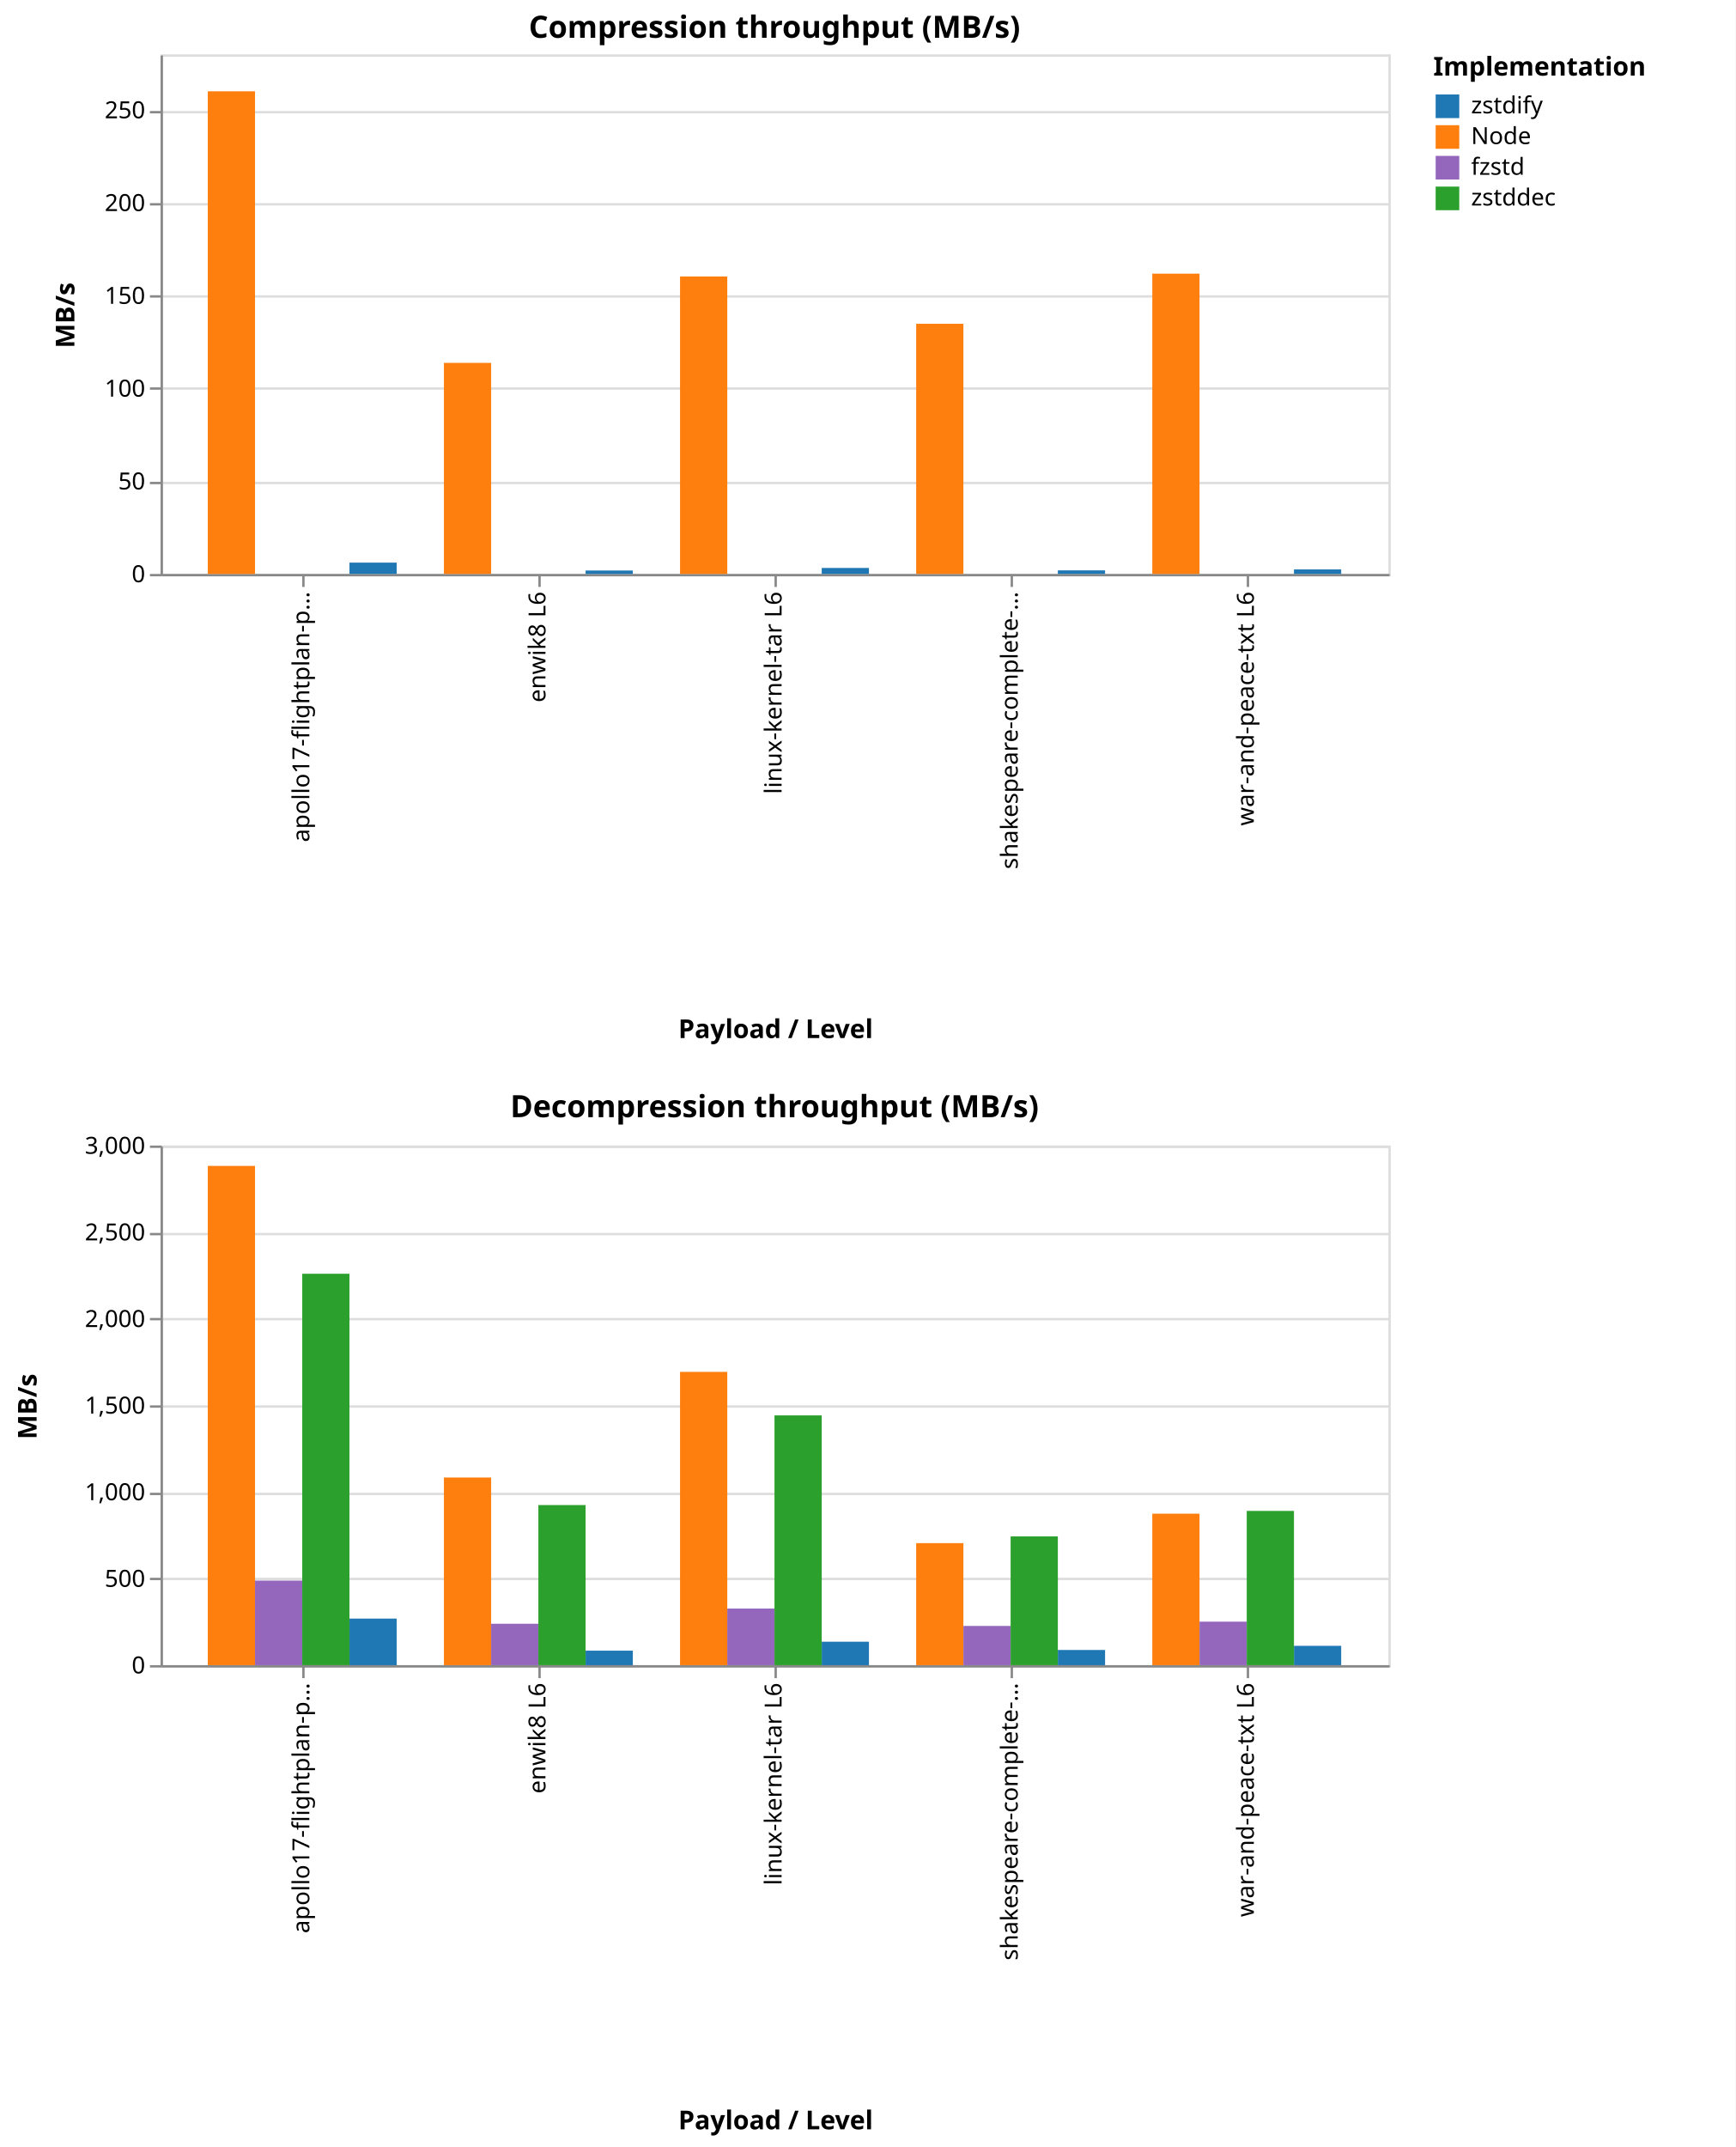
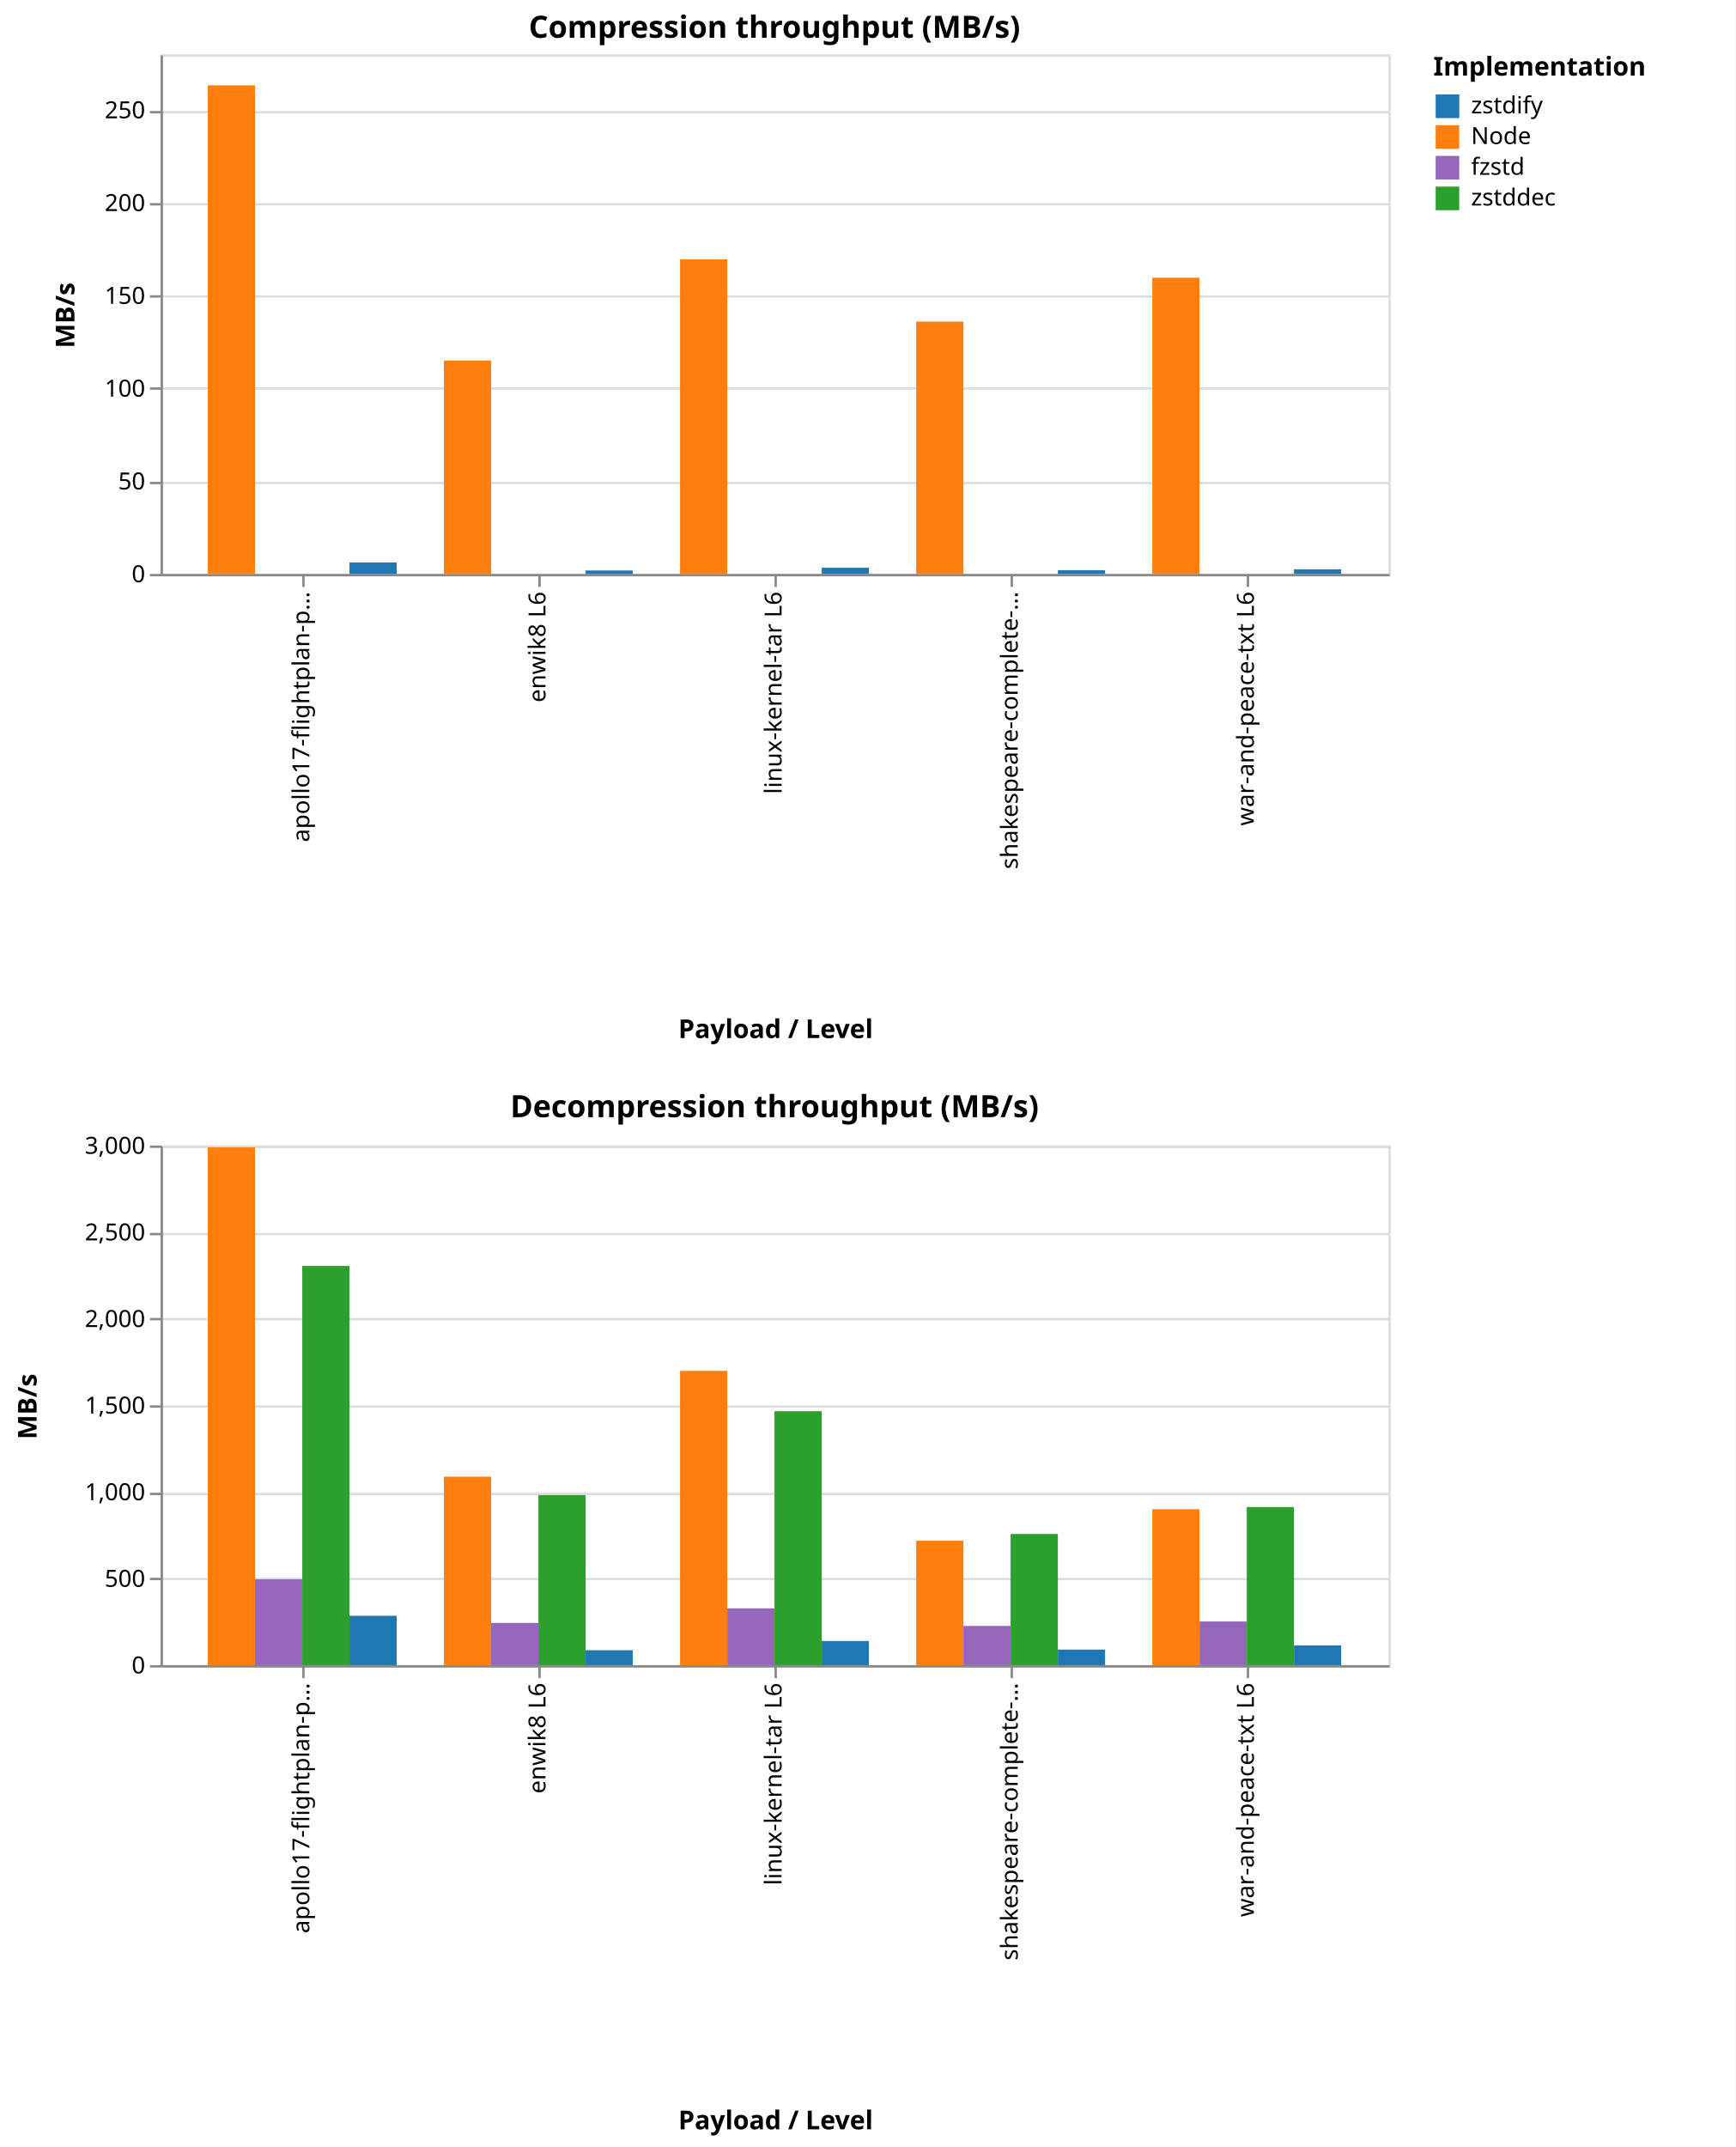
<svg xmlns="http://www.w3.org/2000/svg" version="1.1" class="marks" width="735" height="909" viewBox="0 0 735 909">
  <rect width="735" height="909" fill="white" />
  <g fill="none" stroke-miterlimit="10" transform="translate(68,23)">
    <g class="mark-group role-frame root" role="graphics-object" aria-roledescription="group mark container">
      <g transform="translate(0,0)">
        <path class="background" aria-hidden="true" d="M0,0h0v0h0Z" />
        <g>
          <g class="mark-group role-scope concat_0_group" role="graphics-object" aria-roledescription="group mark container">
            <g transform="translate(0,0)">
              <path class="background" aria-hidden="true" d="M0.5,0.5h520v220h-520Z" stroke="#ddd" />
              <g>
                <g class="mark-group role-axis" aria-hidden="true">
                  <g transform="translate(0.5,0.5)">
                    <path class="background" aria-hidden="true" d="M0,0h0v0h0Z" pointer-events="none" />
                    <g>
                      <g class="mark-rule role-axis-grid" pointer-events="none">
                        <line transform="translate(0,220)" x2="520" y2="0" stroke="#ddd" stroke-width="1" opacity="1" />
                        <line transform="translate(0,181)" x2="520" y2="0" stroke="#ddd" stroke-width="1" opacity="1" />
                        <line transform="translate(0,141)" x2="520" y2="0" stroke="#ddd" stroke-width="1" opacity="1" />
                        <line transform="translate(0,102)" x2="520" y2="0" stroke="#ddd" stroke-width="1" opacity="1" />
                        <line transform="translate(0,63)" x2="520" y2="0" stroke="#ddd" stroke-width="1" opacity="1" />
                        <line transform="translate(0,24)" x2="520" y2="0" stroke="#ddd" stroke-width="1" opacity="1" />
                      </g>
                    </g>
                    <path class="foreground" aria-hidden="true" d="" pointer-events="none" display="none" />
                  </g>
                </g>
                <g class="mark-group role-axis" role="graphics-symbol" aria-roledescription="axis" aria-label="X-axis titled 'Payload / Level' for a discrete scale with 5 values: apollo17-flightplan-pdf L6, enwik8 L6, linux-kernel-tar L6, shakespeare-complete-txt L6, war-and-peace-txt L6">
                  <g transform="translate(0.5,220.5)">
                    <path class="background" aria-hidden="true" d="M0,0h0v0h0Z" pointer-events="none" />
                    <g>
                      <g class="mark-rule role-axis-tick" pointer-events="none">
                        <line transform="translate(60,0)" x2="0" y2="5" stroke="#888" stroke-width="1" opacity="1" />
                        <line transform="translate(160,0)" x2="0" y2="5" stroke="#888" stroke-width="1" opacity="1" />
                        <line transform="translate(260,0)" x2="0" y2="5" stroke="#888" stroke-width="1" opacity="1" />
                        <line transform="translate(360,0)" x2="0" y2="5" stroke="#888" stroke-width="1" opacity="1" />
                        <line transform="translate(460,0)" x2="0" y2="5" stroke="#888" stroke-width="1" opacity="1" />
                      </g>
                      <g class="mark-text role-axis-label" pointer-events="none">
                        <text text-anchor="end" transform="translate(59.5,7) rotate(270) translate(0,3)" font-family="sans-serif" font-size="10px" fill="#000" opacity="1">apollo17-flightplan-p…</text>
                        <text text-anchor="end" transform="translate(159.5,7) rotate(270) translate(0,3)" font-family="sans-serif" font-size="10px" fill="#000" opacity="1">enwik8 L6</text>
                        <text text-anchor="end" transform="translate(259.5,7) rotate(270) translate(0,3)" font-family="sans-serif" font-size="10px" fill="#000" opacity="1">linux-kernel-tar L6</text>
                        <text text-anchor="end" transform="translate(359.5,7) rotate(270) translate(0,3)" font-family="sans-serif" font-size="10px" fill="#000" opacity="1">shakespeare-complete-…</text>
                        <text text-anchor="end" transform="translate(459.5,7) rotate(270) translate(0,3)" font-family="sans-serif" font-size="10px" fill="#000" opacity="1">war-and-peace-txt L6</text>
                      </g>
                      <g class="mark-rule role-axis-domain" pointer-events="none">
                        <line transform="translate(0,0)" x2="520" y2="0" stroke="#888" stroke-width="1" opacity="1" />
                      </g>
                      <g class="mark-text role-axis-title" pointer-events="none">
                        <text text-anchor="middle" transform="translate(260,196)" font-family="sans-serif" font-size="11px" font-weight="bold" fill="#000" opacity="1">Payload / Level</text>
                      </g>
                    </g>
                    <path class="foreground" aria-hidden="true" d="" pointer-events="none" display="none" />
                  </g>
                </g>
                <g class="mark-group role-axis" role="graphics-symbol" aria-roledescription="axis" aria-label="Y-axis titled 'MB/s' for a linear scale with values from 0 to 280">
                  <g transform="translate(0.5,0.5)">
                    <path class="background" aria-hidden="true" d="M0,0h0v0h0Z" pointer-events="none" />
                    <g>
                      <g class="mark-rule role-axis-tick" pointer-events="none">
                        <line transform="translate(0,220)" x2="-5" y2="0" stroke="#888" stroke-width="1" opacity="1" />
                        <line transform="translate(0,181)" x2="-5" y2="0" stroke="#888" stroke-width="1" opacity="1" />
                        <line transform="translate(0,141)" x2="-5" y2="0" stroke="#888" stroke-width="1" opacity="1" />
                        <line transform="translate(0,102)" x2="-5" y2="0" stroke="#888" stroke-width="1" opacity="1" />
                        <line transform="translate(0,63)" x2="-5" y2="0" stroke="#888" stroke-width="1" opacity="1" />
                        <line transform="translate(0,24)" x2="-5" y2="0" stroke="#888" stroke-width="1" opacity="1" />
                      </g>
                      <g class="mark-text role-axis-label" pointer-events="none">
                        <text text-anchor="end" transform="translate(-7,223)" font-family="sans-serif" font-size="10px" fill="#000" opacity="1">0</text>
                        <text text-anchor="end" transform="translate(-7,183.7143)" font-family="sans-serif" font-size="10px" fill="#000" opacity="1">50</text>
                        <text text-anchor="end" transform="translate(-7,144.4286)" font-family="sans-serif" font-size="10px" fill="#000" opacity="1">100</text>
                        <text text-anchor="end" transform="translate(-7,105.1429)" font-family="sans-serif" font-size="10px" fill="#000" opacity="1">150</text>
                        <text text-anchor="end" transform="translate(-7,65.85714)" font-family="sans-serif" font-size="10px" fill="#000" opacity="1">200</text>
                        <text text-anchor="end" transform="translate(-7,26.57143)" font-family="sans-serif" font-size="10px" fill="#000" opacity="1">250</text>
                      </g>
                      <g class="mark-rule role-axis-domain" pointer-events="none">
                        <line transform="translate(0,220)" x2="0" y2="-220" stroke="#888" stroke-width="1" opacity="1" />
                      </g>
                      <g class="mark-text role-axis-title" pointer-events="none">
                        <text text-anchor="middle" transform="translate(-35,110) rotate(-90) translate(0,-2)" font-family="sans-serif" font-size="11px" font-weight="bold" fill="#000" opacity="1">MB/s</text>
                      </g>
                    </g>
                    <path class="foreground" aria-hidden="true" d="" pointer-events="none" display="none" />
                  </g>
                </g>
                <g class="mark-rect role-mark concat_0_marks" role="graphics-object" aria-roledescription="rect mark container">
-                   <path aria-label="Payload / Level: war-and-peace-txt L6; MB/s: 2.44009888056; impl: zstdify" role="graphics-symbol" aria-roledescription="bar" d="M480,218.083h20v1.917h-20Z" fill="#1f77b4" />
-                   <path aria-label="Payload / Level: war-and-peace-txt L6; MB/s: 161.811038314; impl: Node" role="graphics-symbol" aria-roledescription="bar" d="M420,92.863h20v127.137h-20Z" fill="#ff7f0e" />
-                   <path aria-label="Payload / Level: shakespeare-complete-txt L6; MB/s: 1.93591695833; impl: zstdify" role="graphics-symbol" aria-roledescription="bar" d="M380,218.479h20v1.521h-20Z" fill="#1f77b4" />
-                   <path aria-label="Payload / Level: shakespeare-complete-txt L6; MB/s: 134.802169057; impl: Node" role="graphics-symbol" aria-roledescription="bar" d="M320,114.084h20v105.916h-20Z" fill="#ff7f0e" />
-                   <path aria-label="Payload / Level: enwik8 L6; MB/s: 1.85625599083; impl: zstdify" role="graphics-symbol" aria-roledescription="bar" d="M180,218.542h20v1.458h-20Z" fill="#1f77b4" />
-                   <path aria-label="Payload / Level: enwik8 L6; MB/s: 113.736126364; impl: Node" role="graphics-symbol" aria-roledescription="bar" d="M120,130.636h20v89.364h-20Z" fill="#ff7f0e" />
-                   <path aria-label="Payload / Level: linux-kernel-tar L6; MB/s: 3.23170218678; impl: zstdify" role="graphics-symbol" aria-roledescription="bar" d="M280,217.461h20v2.539h-20Z" fill="#1f77b4" />
-                   <path aria-label="Payload / Level: linux-kernel-tar L6; MB/s: 160.293395909; impl: Node" role="graphics-symbol" aria-roledescription="bar" d="M220,94.055h20v125.945h-20Z" fill="#ff7f0e" />
-                   <path aria-label="Payload / Level: apollo17-flightplan-pdf L6; MB/s: 6.09872366746; impl: zstdify" role="graphics-symbol" aria-roledescription="bar" d="M80,215.208h20v4.792h-20Z" fill="#1f77b4" />
-                   <path aria-label="Payload / Level: apollo17-flightplan-pdf L6; MB/s: 260.069862135; impl: Node" role="graphics-symbol" aria-roledescription="bar" d="M20,15.659h20v204.341h-20Z" fill="#ff7f0e" />
+                   <path aria-label="Payload / Level: war-and-peace-txt L6; MB/s: 2.50256621663; impl: zstdify" role="graphics-symbol" aria-roledescription="bar" d="M480,218.034h20v1.966h-20Z" fill="#1f77b4" />
+                   <path aria-label="Payload / Level: war-and-peace-txt L6; MB/s: 159.647600263; impl: Node" role="graphics-symbol" aria-roledescription="bar" d="M420,94.563h20v125.437h-20Z" fill="#ff7f0e" />
+                   <path aria-label="Payload / Level: shakespeare-complete-txt L6; MB/s: 2.006765669; impl: zstdify" role="graphics-symbol" aria-roledescription="bar" d="M380,218.423h20v1.577h-20Z" fill="#1f77b4" />
+                   <path aria-label="Payload / Level: shakespeare-complete-txt L6; MB/s: 135.985269345; impl: Node" role="graphics-symbol" aria-roledescription="bar" d="M320,113.154h20v106.846h-20Z" fill="#ff7f0e" />
+                   <path aria-label="Payload / Level: enwik8 L6; MB/s: 1.86596859859; impl: zstdify" role="graphics-symbol" aria-roledescription="bar" d="M180,218.534h20v1.466h-20Z" fill="#1f77b4" />
+                   <path aria-label="Payload / Level: enwik8 L6; MB/s: 115.003294109; impl: Node" role="graphics-symbol" aria-roledescription="bar" d="M120,129.64h20v90.36h-20Z" fill="#ff7f0e" />
+                   <path aria-label="Payload / Level: linux-kernel-tar L6; MB/s: 3.3412994793; impl: zstdify" role="graphics-symbol" aria-roledescription="bar" d="M280,217.375h20v2.625h-20Z" fill="#1f77b4" />
+                   <path aria-label="Payload / Level: linux-kernel-tar L6; MB/s: 169.560439347; impl: Node" role="graphics-symbol" aria-roledescription="bar" d="M220,86.774h20v133.226h-20Z" fill="#ff7f0e" />
+                   <path aria-label="Payload / Level: apollo17-flightplan-pdf L6; MB/s: 6.19089147821; impl: zstdify" role="graphics-symbol" aria-roledescription="bar" d="M80,215.136h20v4.864h-20Z" fill="#1f77b4" />
+                   <path aria-label="Payload / Level: apollo17-flightplan-pdf L6; MB/s: 263.268356608; impl: Node" role="graphics-symbol" aria-roledescription="bar" d="M20,13.146h20v206.854h-20Z" fill="#ff7f0e" />
                </g>
                <g class="mark-group role-title">
                  <g transform="translate(260,-17)">
                    <path class="background" aria-hidden="true" d="M0,0h0v0h0Z" pointer-events="none" />
                    <g>
                      <g class="mark-text role-title-text" role="graphics-symbol" aria-roledescription="title" aria-label="Title text 'Compression throughput (MB/s)'" pointer-events="none">
                        <text text-anchor="middle" transform="translate(0,10)" font-family="sans-serif" font-size="13px" font-weight="bold" fill="#000" opacity="1">Compression throughput (MB/s)</text>
                      </g>
                    </g>
                    <path class="foreground" aria-hidden="true" d="" pointer-events="none" display="none" />
                  </g>
                </g>
              </g>
              <path class="foreground" aria-hidden="true" d="" display="none" />
            </g>
          </g>
          <g class="mark-group role-scope concat_1_group" role="graphics-object" aria-roledescription="group mark container">
            <g transform="translate(0,462)">
              <path class="background" aria-hidden="true" d="M0.5,0.5h520v220h-520Z" stroke="#ddd" />
              <g>
                <g class="mark-group role-axis" aria-hidden="true">
                  <g transform="translate(0.5,0.5)">
                    <path class="background" aria-hidden="true" d="M0,0h0v0h0Z" pointer-events="none" />
                    <g>
                      <g class="mark-rule role-axis-grid" pointer-events="none">
                        <line transform="translate(0,220)" x2="520" y2="0" stroke="#ddd" stroke-width="1" opacity="1" />
                        <line transform="translate(0,183)" x2="520" y2="0" stroke="#ddd" stroke-width="1" opacity="1" />
                        <line transform="translate(0,147)" x2="520" y2="0" stroke="#ddd" stroke-width="1" opacity="1" />
                        <line transform="translate(0,110)" x2="520" y2="0" stroke="#ddd" stroke-width="1" opacity="1" />
                        <line transform="translate(0,73)" x2="520" y2="0" stroke="#ddd" stroke-width="1" opacity="1" />
                        <line transform="translate(0,37)" x2="520" y2="0" stroke="#ddd" stroke-width="1" opacity="1" />
                        <line transform="translate(0,0)" x2="520" y2="0" stroke="#ddd" stroke-width="1" opacity="1" />
                      </g>
                    </g>
                    <path class="foreground" aria-hidden="true" d="" pointer-events="none" display="none" />
                  </g>
                </g>
                <g class="mark-group role-axis" role="graphics-symbol" aria-roledescription="axis" aria-label="X-axis titled 'Payload / Level' for a discrete scale with 5 values: apollo17-flightplan-pdf L6, enwik8 L6, linux-kernel-tar L6, shakespeare-complete-txt L6, war-and-peace-txt L6">
                  <g transform="translate(0.5,220.5)">
                    <path class="background" aria-hidden="true" d="M0,0h0v0h0Z" pointer-events="none" />
                    <g>
                      <g class="mark-rule role-axis-tick" pointer-events="none">
                        <line transform="translate(60,0)" x2="0" y2="5" stroke="#888" stroke-width="1" opacity="1" />
                        <line transform="translate(160,0)" x2="0" y2="5" stroke="#888" stroke-width="1" opacity="1" />
                        <line transform="translate(260,0)" x2="0" y2="5" stroke="#888" stroke-width="1" opacity="1" />
                        <line transform="translate(360,0)" x2="0" y2="5" stroke="#888" stroke-width="1" opacity="1" />
                        <line transform="translate(460,0)" x2="0" y2="5" stroke="#888" stroke-width="1" opacity="1" />
                      </g>
                      <g class="mark-text role-axis-label" pointer-events="none">
                        <text text-anchor="end" transform="translate(59.5,7) rotate(270) translate(0,3)" font-family="sans-serif" font-size="10px" fill="#000" opacity="1">apollo17-flightplan-p…</text>
                        <text text-anchor="end" transform="translate(159.5,7) rotate(270) translate(0,3)" font-family="sans-serif" font-size="10px" fill="#000" opacity="1">enwik8 L6</text>
                        <text text-anchor="end" transform="translate(259.5,7) rotate(270) translate(0,3)" font-family="sans-serif" font-size="10px" fill="#000" opacity="1">linux-kernel-tar L6</text>
                        <text text-anchor="end" transform="translate(359.5,7) rotate(270) translate(0,3)" font-family="sans-serif" font-size="10px" fill="#000" opacity="1">shakespeare-complete-…</text>
                        <text text-anchor="end" transform="translate(459.5,7) rotate(270) translate(0,3)" font-family="sans-serif" font-size="10px" fill="#000" opacity="1">war-and-peace-txt L6</text>
                      </g>
                      <g class="mark-rule role-axis-domain" pointer-events="none">
                        <line transform="translate(0,0)" x2="520" y2="0" stroke="#888" stroke-width="1" opacity="1" />
                      </g>
                      <g class="mark-text role-axis-title" pointer-events="none">
                        <text text-anchor="middle" transform="translate(260,196)" font-family="sans-serif" font-size="11px" font-weight="bold" fill="#000" opacity="1">Payload / Level</text>
                      </g>
                    </g>
                    <path class="foreground" aria-hidden="true" d="" pointer-events="none" display="none" />
                  </g>
                </g>
                <g class="mark-group role-axis" role="graphics-symbol" aria-roledescription="axis" aria-label="Y-axis titled 'MB/s' for a linear scale with values from 0 to 3,000">
                  <g transform="translate(0.5,0.5)">
                    <path class="background" aria-hidden="true" d="M0,0h0v0h0Z" pointer-events="none" />
                    <g>
                      <g class="mark-rule role-axis-tick" pointer-events="none">
                        <line transform="translate(0,220)" x2="-5" y2="0" stroke="#888" stroke-width="1" opacity="1" />
                        <line transform="translate(0,183)" x2="-5" y2="0" stroke="#888" stroke-width="1" opacity="1" />
                        <line transform="translate(0,147)" x2="-5" y2="0" stroke="#888" stroke-width="1" opacity="1" />
                        <line transform="translate(0,110)" x2="-5" y2="0" stroke="#888" stroke-width="1" opacity="1" />
                        <line transform="translate(0,73)" x2="-5" y2="0" stroke="#888" stroke-width="1" opacity="1" />
                        <line transform="translate(0,37)" x2="-5" y2="0" stroke="#888" stroke-width="1" opacity="1" />
                        <line transform="translate(0,0)" x2="-5" y2="0" stroke="#888" stroke-width="1" opacity="1" />
                      </g>
                      <g class="mark-text role-axis-label" pointer-events="none">
                        <text text-anchor="end" transform="translate(-7,223)" font-family="sans-serif" font-size="10px" fill="#000" opacity="1">0</text>
                        <text text-anchor="end" transform="translate(-7,186.3333)" font-family="sans-serif" font-size="10px" fill="#000" opacity="1">500</text>
                        <text text-anchor="end" transform="translate(-7,149.6667)" font-family="sans-serif" font-size="10px" fill="#000" opacity="1">1,000</text>
                        <text text-anchor="end" transform="translate(-7,113)" font-family="sans-serif" font-size="10px" fill="#000" opacity="1">1,500</text>
                        <text text-anchor="end" transform="translate(-7,76.33333)" font-family="sans-serif" font-size="10px" fill="#000" opacity="1">2,000</text>
                        <text text-anchor="end" transform="translate(-7,39.66667)" font-family="sans-serif" font-size="10px" fill="#000" opacity="1">2,500</text>
                        <text text-anchor="end" transform="translate(-7,3)" font-family="sans-serif" font-size="10px" fill="#000" opacity="1">3,000</text>
                      </g>
                      <g class="mark-rule role-axis-domain" pointer-events="none">
                        <line transform="translate(0,220)" x2="0" y2="-220" stroke="#888" stroke-width="1" opacity="1" />
                      </g>
                      <g class="mark-text role-axis-title" pointer-events="none">
                        <text text-anchor="middle" transform="translate(-51,110) rotate(-90) translate(0,-2)" font-family="sans-serif" font-size="11px" font-weight="bold" fill="#000" opacity="1">MB/s</text>
                      </g>
                    </g>
                    <path class="foreground" aria-hidden="true" d="" pointer-events="none" display="none" />
                  </g>
                </g>
                <g class="mark-rect role-mark concat_1_marks" role="graphics-object" aria-roledescription="rect mark container">
-                   <path aria-label="Payload / Level: war-and-peace-txt L6; MB/s: 111.583296878; impl: zstdify" role="graphics-symbol" aria-roledescription="bar" d="M480,211.817h20v8.183h-20Z" fill="#1f77b4" />
-                   <path aria-label="Payload / Level: war-and-peace-txt L6; MB/s: 874.524605281; impl: Node" role="graphics-symbol" aria-roledescription="bar" d="M420,155.868h20v64.132h-20Z" fill="#ff7f0e" />
-                   <path aria-label="Payload / Level: war-and-peace-txt L6; MB/s: 251.196894901; impl: fzstd" role="graphics-symbol" aria-roledescription="bar" d="M440,201.579h20v18.421h-20Z" fill="#9467bd" />
-                   <path aria-label="Payload / Level: war-and-peace-txt L6; MB/s: 890.561276883; impl: zstddec" role="graphics-symbol" aria-roledescription="bar" d="M460,154.692h20v65.308h-20Z" fill="#2ca02c" />
-                   <path aria-label="Payload / Level: shakespeare-complete-txt L6; MB/s: 87.6884320489; impl: zstdify" role="graphics-symbol" aria-roledescription="bar" d="M380,213.57h20v6.43h-20Z" fill="#1f77b4" />
-                   <path aria-label="Payload / Level: shakespeare-complete-txt L6; MB/s: 704.507473774; impl: Node" role="graphics-symbol" aria-roledescription="bar" d="M320,168.336h20v51.664h-20Z" fill="#ff7f0e" />
-                   <path aria-label="Payload / Level: shakespeare-complete-txt L6; MB/s: 226.445639767; impl: fzstd" role="graphics-symbol" aria-roledescription="bar" d="M340,203.394h20v16.606h-20Z" fill="#9467bd" />
-                   <path aria-label="Payload / Level: shakespeare-complete-txt L6; MB/s: 743.326639575; impl: zstddec" role="graphics-symbol" aria-roledescription="bar" d="M360,165.489h20v54.511h-20Z" fill="#2ca02c" />
-                   <path aria-label="Payload / Level: enwik8 L6; MB/s: 83.7562578004; impl: zstdify" role="graphics-symbol" aria-roledescription="bar" d="M180,213.858h20v6.142h-20Z" fill="#1f77b4" />
-                   <path aria-label="Payload / Level: enwik8 L6; MB/s: 1083.37956864; impl: Node" role="graphics-symbol" aria-roledescription="bar" d="M120,140.552h20v79.448h-20Z" fill="#ff7f0e" />
-                   <path aria-label="Payload / Level: enwik8 L6; MB/s: 239.118829454; impl: fzstd" role="graphics-symbol" aria-roledescription="bar" d="M140,202.465h20v17.535h-20Z" fill="#9467bd" />
-                   <path aria-label="Payload / Level: enwik8 L6; MB/s: 924.364517908; impl: zstddec" role="graphics-symbol" aria-roledescription="bar" d="M160,152.213h20v67.787h-20Z" fill="#2ca02c" />
-                   <path aria-label="Payload / Level: linux-kernel-tar L6; MB/s: 135.381637512; impl: zstdify" role="graphics-symbol" aria-roledescription="bar" d="M280,210.072h20v9.928h-20Z" fill="#1f77b4" />
-                   <path aria-label="Payload / Level: linux-kernel-tar L6; MB/s: 1693.24253841; impl: Node" role="graphics-symbol" aria-roledescription="bar" d="M220,95.829h20v124.171h-20Z" fill="#ff7f0e" />
-                   <path aria-label="Payload / Level: linux-kernel-tar L6; MB/s: 326.782165999; impl: fzstd" role="graphics-symbol" aria-roledescription="bar" d="M240,196.036h20v23.964h-20Z" fill="#9467bd" />
-                   <path aria-label="Payload / Level: linux-kernel-tar L6; MB/s: 1442.00163099; impl: zstddec" role="graphics-symbol" aria-roledescription="bar" d="M260,114.253h20v105.747h-20Z" fill="#2ca02c" />
-                   <path aria-label="Payload / Level: apollo17-flightplan-pdf L6; MB/s: 268.90847108; impl: zstdify" role="graphics-symbol" aria-roledescription="bar" d="M80,200.28h20v19.72h-20Z" fill="#1f77b4" />
-                   <path aria-label="Payload / Level: apollo17-flightplan-pdf L6; MB/s: 2882.41667917; impl: Node" role="graphics-symbol" aria-roledescription="bar" d="M20,8.623h20v211.377h-20Z" fill="#ff7f0e" />
-                   <path aria-label="Payload / Level: apollo17-flightplan-pdf L6; MB/s: 488.195121954; impl: fzstd" role="graphics-symbol" aria-roledescription="bar" d="M40,184.199h20v35.801h-20Z" fill="#9467bd" />
-                   <path aria-label="Payload / Level: apollo17-flightplan-pdf L6; MB/s: 2259.75433539; impl: zstddec" role="graphics-symbol" aria-roledescription="bar" d="M60,54.285h20v165.715h-20Z" fill="#2ca02c" />
+                   <path aria-label="Payload / Level: war-and-peace-txt L6; MB/s: 114.144639117; impl: zstdify" role="graphics-symbol" aria-roledescription="bar" d="M480,211.629h20v8.371h-20Z" fill="#1f77b4" />
+                   <path aria-label="Payload / Level: war-and-peace-txt L6; MB/s: 900.442018451; impl: Node" role="graphics-symbol" aria-roledescription="bar" d="M420,153.968h20v66.032h-20Z" fill="#ff7f0e" />
+                   <path aria-label="Payload / Level: war-and-peace-txt L6; MB/s: 252.329766982; impl: fzstd" role="graphics-symbol" aria-roledescription="bar" d="M440,201.496h20v18.504h-20Z" fill="#9467bd" />
+                   <path aria-label="Payload / Level: war-and-peace-txt L6; MB/s: 912.872180452; impl: zstddec" role="graphics-symbol" aria-roledescription="bar" d="M460,153.056h20v66.944h-20Z" fill="#2ca02c" />
+                   <path aria-label="Payload / Level: shakespeare-complete-txt L6; MB/s: 89.9181633031; impl: zstdify" role="graphics-symbol" aria-roledescription="bar" d="M380,213.406h20v6.594h-20Z" fill="#1f77b4" />
+                   <path aria-label="Payload / Level: shakespeare-complete-txt L6; MB/s: 718.414201184; impl: Node" role="graphics-symbol" aria-roledescription="bar" d="M320,167.316h20v52.684h-20Z" fill="#ff7f0e" />
+                   <path aria-label="Payload / Level: shakespeare-complete-txt L6; MB/s: 226.374708203; impl: fzstd" role="graphics-symbol" aria-roledescription="bar" d="M340,203.399h20v16.601h-20Z" fill="#9467bd" />
+                   <path aria-label="Payload / Level: shakespeare-complete-txt L6; MB/s: 757.253698578; impl: zstddec" role="graphics-symbol" aria-roledescription="bar" d="M360,164.468h20v55.532h-20Z" fill="#2ca02c" />
+                   <path aria-label="Payload / Level: enwik8 L6; MB/s: 86.3229776593; impl: zstdify" role="graphics-symbol" aria-roledescription="bar" d="M180,213.67h20v6.33h-20Z" fill="#1f77b4" />
+                   <path aria-label="Payload / Level: enwik8 L6; MB/s: 1088.20403826; impl: Node" role="graphics-symbol" aria-roledescription="bar" d="M120,140.198h20v79.802h-20Z" fill="#ff7f0e" />
+                   <path aria-label="Payload / Level: enwik8 L6; MB/s: 243.748597995; impl: fzstd" role="graphics-symbol" aria-roledescription="bar" d="M140,202.125h20v17.875h-20Z" fill="#9467bd" />
+                   <path aria-label="Payload / Level: enwik8 L6; MB/s: 981.812734083; impl: zstddec" role="graphics-symbol" aria-roledescription="bar" d="M160,148h20v72h-20Z" fill="#2ca02c" />
+                   <path aria-label="Payload / Level: linux-kernel-tar L6; MB/s: 139.512896457; impl: zstdify" role="graphics-symbol" aria-roledescription="bar" d="M280,209.769h20v10.231h-20Z" fill="#1f77b4" />
+                   <path aria-label="Payload / Level: linux-kernel-tar L6; MB/s: 1699.13064615; impl: Node" role="graphics-symbol" aria-roledescription="bar" d="M220,95.397h20v124.603h-20Z" fill="#ff7f0e" />
+                   <path aria-label="Payload / Level: linux-kernel-tar L6; MB/s: 327.959688122; impl: fzstd" role="graphics-symbol" aria-roledescription="bar" d="M240,195.95h20v24.05h-20Z" fill="#9467bd" />
+                   <path aria-label="Payload / Level: linux-kernel-tar L6; MB/s: 1466.4537188; impl: zstddec" role="graphics-symbol" aria-roledescription="bar" d="M260,112.46h20v107.54h-20Z" fill="#2ca02c" />
+                   <path aria-label="Payload / Level: apollo17-flightplan-pdf L6; MB/s: 285.047609547; impl: zstdify" role="graphics-symbol" aria-roledescription="bar" d="M80,199.097h20v20.903h-20Z" fill="#1f77b4" />
+                   <path aria-label="Payload / Level: apollo17-flightplan-pdf L6; MB/s: 2989.45967938; impl: Node" role="graphics-symbol" aria-roledescription="bar" d="M20,0.773h20v219.227h-20Z" fill="#ff7f0e" />
+                   <path aria-label="Payload / Level: apollo17-flightplan-pdf L6; MB/s: 496.065726269; impl: fzstd" role="graphics-symbol" aria-roledescription="bar" d="M40,183.622h20v36.378h-20Z" fill="#9467bd" />
+                   <path aria-label="Payload / Level: apollo17-flightplan-pdf L6; MB/s: 2304.73923735; impl: zstddec" role="graphics-symbol" aria-roledescription="bar" d="M60,50.986h20v169.014h-20Z" fill="#2ca02c" />
                </g>
                <g class="mark-group role-title">
                  <g transform="translate(260,-22)">
                    <path class="background" aria-hidden="true" d="M0,0h0v0h0Z" pointer-events="none" />
                    <g>
                      <g class="mark-text role-title-text" role="graphics-symbol" aria-roledescription="title" aria-label="Title text 'Decompression throughput (MB/s)'" pointer-events="none">
                        <text text-anchor="middle" transform="translate(0,10)" font-family="sans-serif" font-size="13px" font-weight="bold" fill="#000" opacity="1">Decompression throughput (MB/s)</text>
                      </g>
                    </g>
                    <path class="foreground" aria-hidden="true" d="" pointer-events="none" display="none" />
                  </g>
                </g>
              </g>
              <path class="foreground" aria-hidden="true" d="" display="none" />
            </g>
          </g>
          <g class="mark-group role-legend" role="graphics-symbol" aria-roledescription="legend" aria-label="Symbol legend titled 'Implementation' for fill color with 4 values: zstdify, Node, fzstd, zstddec">
            <g transform="translate(539,0)">
              <path class="background" aria-hidden="true" d="M0,0h123v66h-123Z" pointer-events="none" />
              <g>
                <g class="mark-group role-legend-entry">
                  <g transform="translate(0,16)">
                    <path class="background" aria-hidden="true" d="M0,0h0v0h0Z" pointer-events="none" />
                    <g>
                      <g class="mark-group role-scope" role="graphics-object" aria-roledescription="group mark container">
                        <g transform="translate(0,0)">
                          <path class="background" aria-hidden="true" d="M0,0h72v11h-72Z" pointer-events="none" opacity="1" />
                          <g>
                            <g class="mark-symbol role-legend-symbol" pointer-events="none">
                              <path transform="translate(6,6)" d="M-5,-5h10v10h-10Z" fill="#1f77b4" stroke-width="1.5" opacity="1" />
                            </g>
                            <g class="mark-text role-legend-label" pointer-events="none">
                              <text text-anchor="start" transform="translate(16,9)" font-family="sans-serif" font-size="10px" fill="#000" opacity="1">zstdify</text>
                            </g>
                          </g>
                          <path class="foreground" aria-hidden="true" d="" pointer-events="none" display="none" />
                        </g>
                        <g transform="translate(0,13)">
                          <path class="background" aria-hidden="true" d="M0,0h72v11h-72Z" pointer-events="none" opacity="1" />
                          <g>
                            <g class="mark-symbol role-legend-symbol" pointer-events="none">
                              <path transform="translate(6,6)" d="M-5,-5h10v10h-10Z" fill="#ff7f0e" stroke-width="1.5" opacity="1" />
                            </g>
                            <g class="mark-text role-legend-label" pointer-events="none">
                              <text text-anchor="start" transform="translate(16,9)" font-family="sans-serif" font-size="10px" fill="#000" opacity="1">Node</text>
                            </g>
                          </g>
                          <path class="foreground" aria-hidden="true" d="" pointer-events="none" display="none" />
                        </g>
                        <g transform="translate(0,26)">
                          <path class="background" aria-hidden="true" d="M0,0h72v11h-72Z" pointer-events="none" opacity="1" />
                          <g>
                            <g class="mark-symbol role-legend-symbol" pointer-events="none">
                              <path transform="translate(6,6)" d="M-5,-5h10v10h-10Z" fill="#9467bd" stroke-width="1.5" opacity="1" />
                            </g>
                            <g class="mark-text role-legend-label" pointer-events="none">
                              <text text-anchor="start" transform="translate(16,9)" font-family="sans-serif" font-size="10px" fill="#000" opacity="1">fzstd</text>
                            </g>
                          </g>
                          <path class="foreground" aria-hidden="true" d="" pointer-events="none" display="none" />
                        </g>
                        <g transform="translate(0,39)">
                          <path class="background" aria-hidden="true" d="M0,0h72v11h-72Z" pointer-events="none" opacity="1" />
                          <g>
                            <g class="mark-symbol role-legend-symbol" pointer-events="none">
                              <path transform="translate(6,6)" d="M-5,-5h10v10h-10Z" fill="#2ca02c" stroke-width="1.5" opacity="1" />
                            </g>
                            <g class="mark-text role-legend-label" pointer-events="none">
                              <text text-anchor="start" transform="translate(16,9)" font-family="sans-serif" font-size="10px" fill="#000" opacity="1">zstddec</text>
                            </g>
                          </g>
                          <path class="foreground" aria-hidden="true" d="" pointer-events="none" display="none" />
                        </g>
                      </g>
                    </g>
                    <path class="foreground" aria-hidden="true" d="" pointer-events="none" display="none" />
                  </g>
                </g>
                <g class="mark-text role-legend-title" pointer-events="none">
                  <text text-anchor="start" transform="translate(0,9)" font-family="sans-serif" font-size="11px" font-weight="bold" fill="#000" opacity="1">Implementation</text>
                </g>
              </g>
              <path class="foreground" aria-hidden="true" d="" pointer-events="none" display="none" />
            </g>
          </g>
        </g>
        <path class="foreground" aria-hidden="true" d="" display="none" />
      </g>
    </g>
  </g>
</svg>
